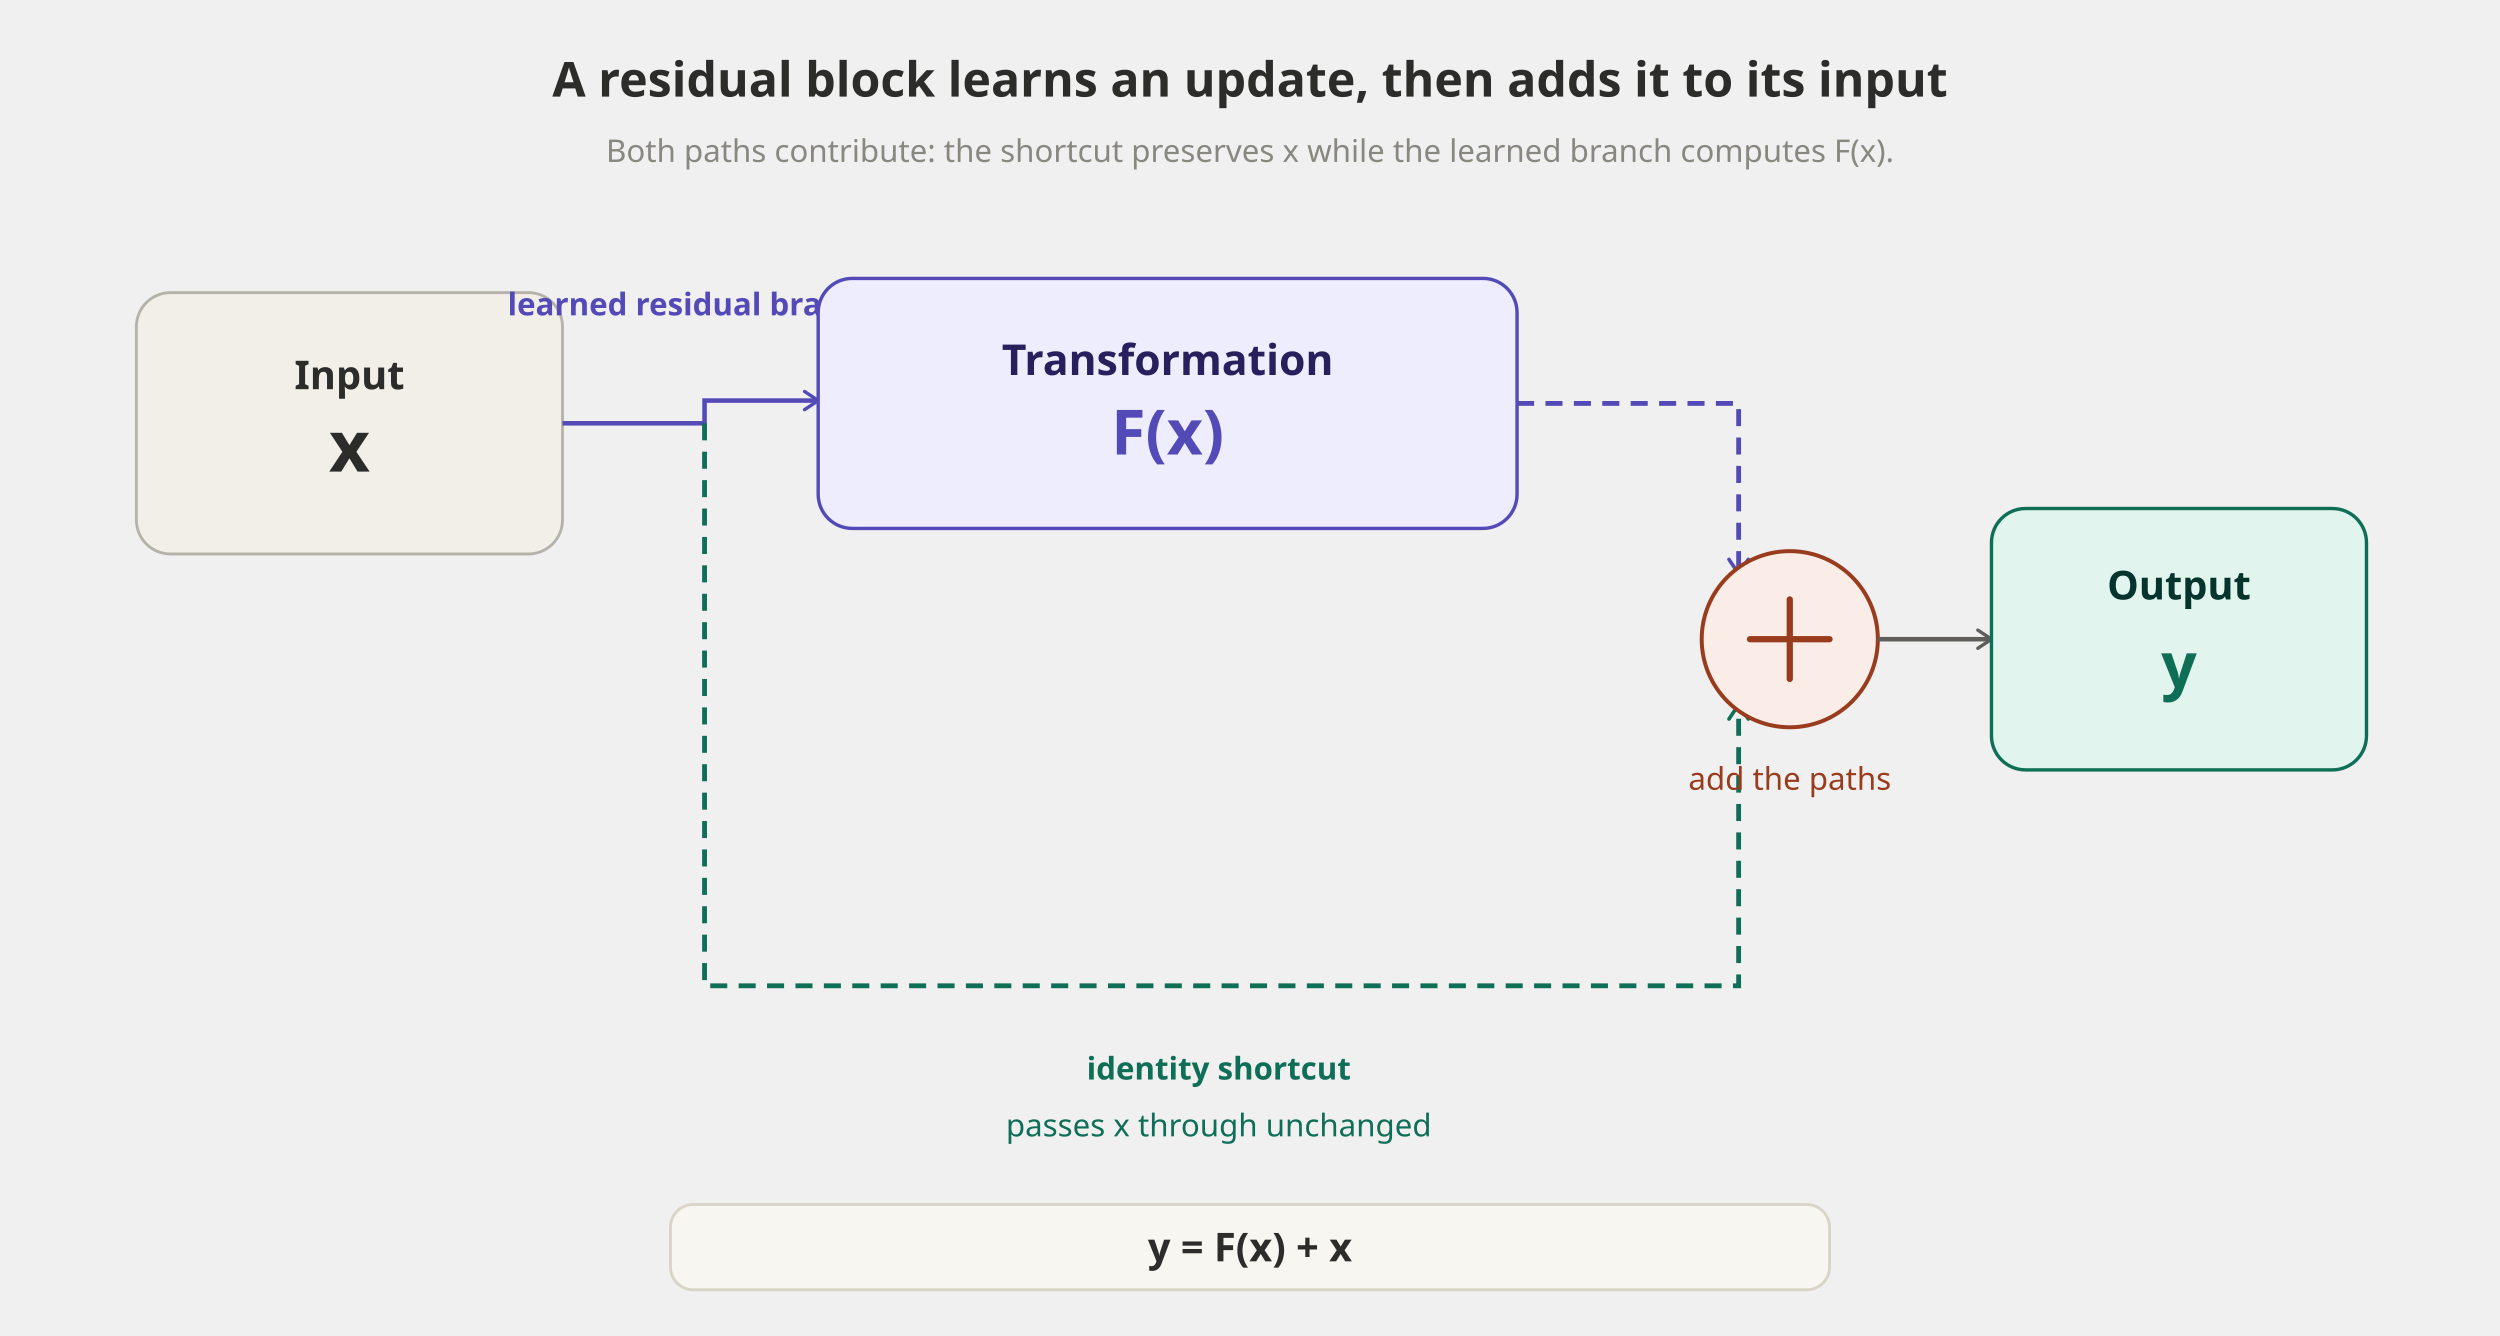
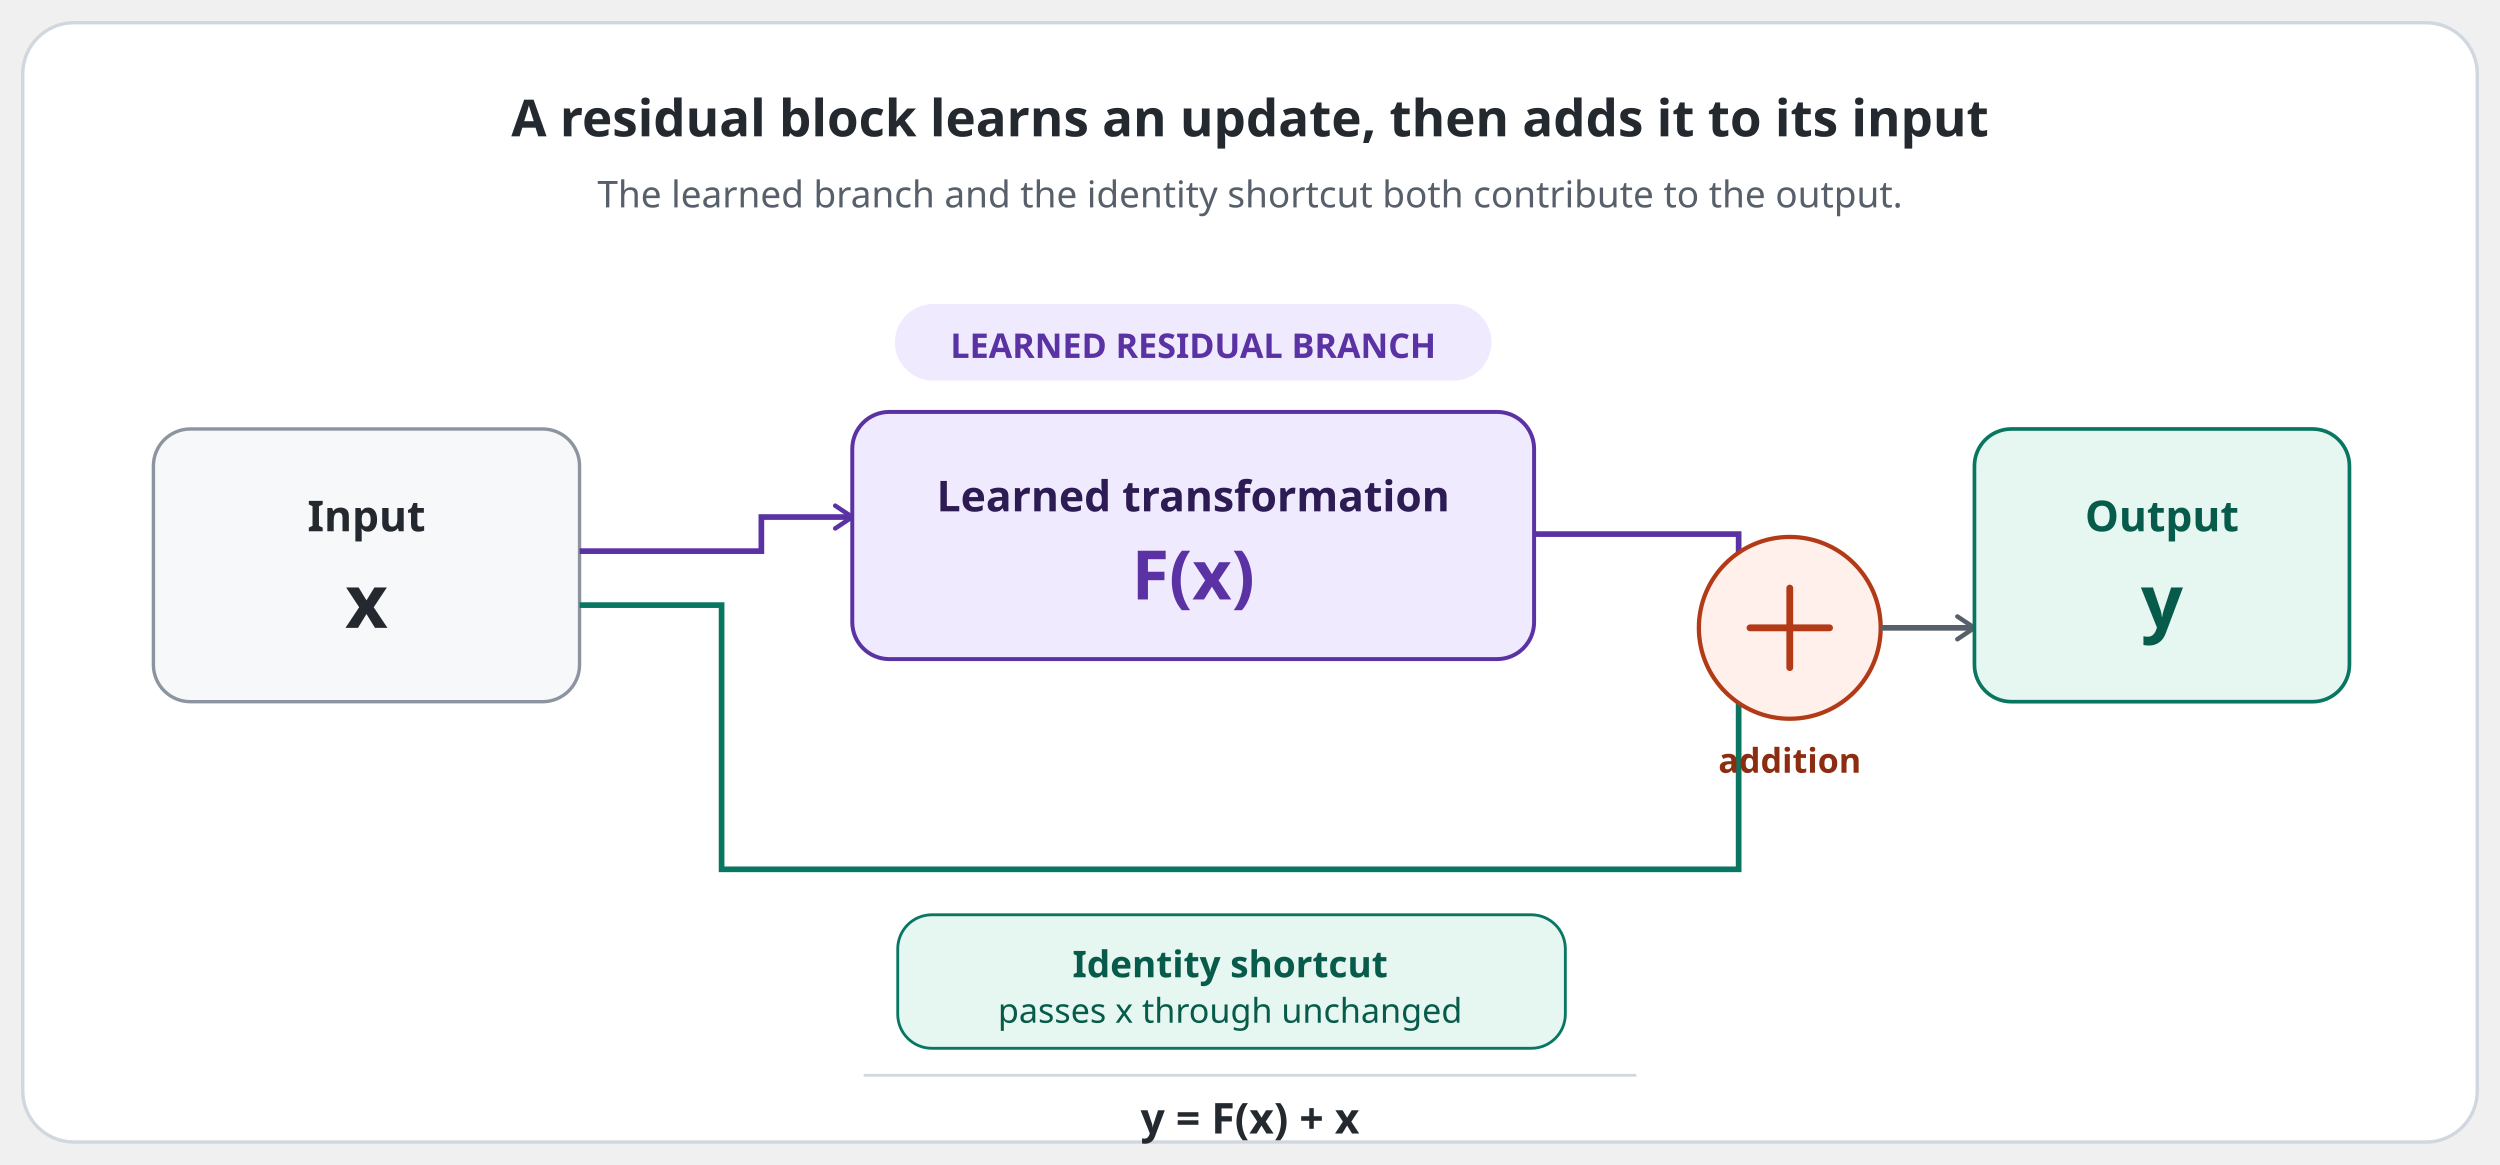
- <svg xmlns="http://www.w3.org/2000/svg" viewBox="0 0 880 470" role="img" style="font-family: ui-sans-serif, system-ui, sans-serif; background: transparent;">
+ <svg xmlns="http://www.w3.org/2000/svg" viewBox="0 0 880 410" role="img" style="font-family: ui-sans-serif, system-ui, sans-serif;">
  <defs>
-     <marker id="arrow" viewBox="0 0 10 10" refX="8" refY="5" markerWidth="5" markerHeight="5" orient="auto-start-reverse">
-       <path d="M2 1L8 5L2 9" fill="none" stroke="#5F5E5A" stroke-width="1.5" stroke-linecap="round" stroke-linejoin="round" />
+     <marker id="arrow-neutral" viewBox="0 0 10 10" refX="8" refY="5" markerWidth="5" markerHeight="5" orient="auto-start-reverse">
+       <path d="M2 1L8 5L2 9" fill="none" stroke="#57606A" stroke-width="1.6" stroke-linecap="round" stroke-linejoin="round" />
    </marker>
    <marker id="arrow-learned" viewBox="0 0 10 10" refX="8" refY="5" markerWidth="5" markerHeight="5" orient="auto-start-reverse">
-       <path d="M2 1L8 5L2 9" fill="none" stroke="#534AB7" stroke-width="1.5" stroke-linecap="round" stroke-linejoin="round" />
+       <path d="M2 1L8 5L2 9" fill="none" stroke="#5A32A3" stroke-width="1.6" stroke-linecap="round" stroke-linejoin="round" />
    </marker>
    <marker id="arrow-shortcut" viewBox="0 0 10 10" refX="8" refY="5" markerWidth="5" markerHeight="5" orient="auto-start-reverse">
-       <path d="M2 1L8 5L2 9" fill="none" stroke="#0F6E56" stroke-width="1.5" stroke-linecap="round" stroke-linejoin="round" />
+       <path d="M2 1L8 5L2 9" fill="none" stroke="#087660" stroke-width="1.6" stroke-linecap="round" stroke-linejoin="round" />
    </marker>
-     <style>
-       @media (prefers-reduced-motion: reduce) {
-         .flow { animation: none !important; }
-       }
-       @keyframes flow-dash { to { stroke-dashoffset: -18; } }
-       .flow { stroke-dasharray: 6 4; animation: flow-dash 1.5s linear infinite; }
-     </style>
  </defs>
-   <text x="440" y="34" text-anchor="middle" style="font-size:17px; font-weight:650; fill:#2C2C2A;">A residual block learns an update, then adds it to its input</text>
-   <text x="440" y="57" text-anchor="middle" style="font-size:11px; fill:#888780;">Both paths contribute: the shortcut preserves x while the learned branch computes F(x).</text>
-   <rect x="48" y="103" width="150" height="92" rx="12" fill="#F1EFE8" stroke="#B4B2A9" stroke-width="1" />
-   <text x="123" y="137" text-anchor="middle" style="font-size:14px; font-weight:600; fill:#2C2C2A;">Input</text>
-   <text x="123" y="166" text-anchor="middle" style="font-size:25px; font-weight:650; fill:#2C2C2A;">x</text>
-   <path d="M198 149 H248 V141 H288" fill="none" stroke="#534AB7" stroke-width="1.6" marker-end="url(#arrow-learned)" />
-   <path class="flow" d="M248 149 V347 H612 V248" fill="none" stroke="#0F6E56" stroke-width="1.7" marker-end="url(#arrow-shortcut)" />
-   <text x="244" y="111" text-anchor="middle" style="font-size:11px; font-weight:600; fill:#534AB7;">learned residual branch</text>
-   <rect x="288" y="98" width="246" height="88" rx="12" fill="#EEEDFE" stroke="#534AB7" stroke-width="1.2" />
-   <text x="411" y="132" text-anchor="middle" style="font-size:15px; font-weight:650; fill:#26215C;">Transformation</text>
-   <text x="411" y="160" text-anchor="middle" style="font-size:22px; font-weight:650; fill:#534AB7;">F(x)</text>
-   <path class="flow" d="M534 142 H612 V202" fill="none" stroke="#534AB7" stroke-width="1.7" marker-end="url(#arrow-learned)" />
-   <text x="429" y="380" text-anchor="middle" style="font-size:11px; font-weight:600; fill:#0F6E56;">identity shortcut</text>
-   <text x="429" y="400" text-anchor="middle" style="font-size:11px; fill:#0F6E56;">passes x through unchanged</text>
-   <circle cx="630" cy="225" r="31" fill="#FAECE7" stroke="#993C1D" stroke-width="1.4" />
-   <path d="M616 225 H644 M630 211 V239" fill="none" stroke="#993C1D" stroke-width="2.2" stroke-linecap="round" />
-   <text x="630" y="278" text-anchor="middle" style="font-size:11px; fill:#993C1D;">add the paths</text>
-   <path d="M661 225 H701" fill="none" stroke="#5F5E5A" stroke-width="1.6" marker-end="url(#arrow)" />
-   <rect x="701" y="179" width="132" height="92" rx="12" fill="#E1F5EE" stroke="#0F6E56" stroke-width="1.2" />
-   <text x="767" y="211" text-anchor="middle" style="font-size:14px; font-weight:600; fill:#04342C;">Output</text>
-   <text x="767" y="242" text-anchor="middle" style="font-size:22px; font-weight:650; fill:#0F6E56;">y</text>
-   <rect x="236" y="424" width="408" height="30" rx="8" fill="#F8F6F0" stroke="#D9D4C8" stroke-width="1" />
-   <text x="440" y="444" text-anchor="middle" style="font-size:14px; font-weight:600; fill:#2C2C2A;">y = F(x) + x</text>
+   <rect x="8" y="8" width="864" height="394" rx="18" fill="#FFFFFF" stroke="#D0D7DE" stroke-width="1.2" />
+   <text x="440" y="48" text-anchor="middle" style="font-size:18px; font-weight:700; fill:#24292F;">A residual block learns an update, then adds it to its input</text>
+   <text x="440" y="73" text-anchor="middle" style="font-size:13px; fill:#57606A;">The learned branch and the identity shortcut both contribute to the output.</text>
+   <rect x="54" y="151" width="150" height="96" rx="13" fill="#F6F8FA" stroke="#8C959F" stroke-width="1.2" />
+   <text x="129" y="187" text-anchor="middle" style="font-size:15px; font-weight:700; fill:#24292F;">Input</text>
+   <text x="129" y="221" text-anchor="middle" style="font-size:26px; font-weight:700; fill:#24292F;">x</text>
+   <rect x="315" y="107" width="210" height="27" rx="13.5" fill="#F0EAFF" />
+   <text x="420" y="126" text-anchor="middle" style="font-size:12px; font-weight:700; fill:#5A32A3;">LEARNED RESIDUAL BRANCH</text>
+   <path d="M204 194 H268 V182 H300" fill="none" stroke="#5A32A3" stroke-width="2" marker-end="url(#arrow-learned)" />
+   <rect x="300" y="145" width="240" height="87" rx="13" fill="#F0EAFF" stroke="#5A32A3" stroke-width="1.4" />
+   <text x="420" y="180" text-anchor="middle" style="font-size:15px; font-weight:700; fill:#2D1B54;">Learned transformation</text>
+   <text x="420" y="211" text-anchor="middle" style="font-size:24px; font-weight:700; fill:#5A32A3;">F(x)</text>
+   <path d="M540 188 H612 V207" fill="none" stroke="#5A32A3" stroke-width="2" marker-end="url(#arrow-learned)" />
+   <path d="M204 213 H254 V306 H612 V237" fill="none" stroke="#087660" stroke-width="2" marker-end="url(#arrow-shortcut)" />
+   <rect x="316" y="322" width="235" height="47" rx="12" fill="#E6F6F0" stroke="#087660" stroke-width="1" />
+   <text x="433" y="344" text-anchor="middle" style="font-size:13px; font-weight:700; fill:#075B4A;">Identity shortcut</text>
+   <text x="433" y="360" text-anchor="middle" style="font-size:12px; fill:#075B4A;">passes x through unchanged</text>
+   <circle cx="630" cy="221" r="32" fill="#FFF0EB" stroke="#B33A16" stroke-width="1.5" />
+   <path d="M616 221 H644 M630 207 V235" fill="none" stroke="#B33A16" stroke-width="2.4" stroke-linecap="round" />
+   <text x="630" y="272" text-anchor="middle" style="font-size:12px; font-weight:700; fill:#8C2D12;">addition</text>
+   <path d="M662 221 H695" fill="none" stroke="#57606A" stroke-width="2" marker-end="url(#arrow-neutral)" />
+   <rect x="695" y="151" width="132" height="96" rx="13" fill="#E6F6F0" stroke="#087660" stroke-width="1.3" />
+   <text x="761" y="187" text-anchor="middle" style="font-size:15px; font-weight:700; fill:#075B4A;">Output</text>
+   <text x="761" y="221" text-anchor="middle" style="font-size:26px; font-weight:700; fill:#075B4A;">y</text>
+   <rect x="304" y="378" width="272" height="1" fill="#D0D7DE" />
+   <text x="440" y="399" text-anchor="middle" style="font-size:15px; font-weight:700; fill:#24292F;">y = F(x) + x</text>
</svg>
